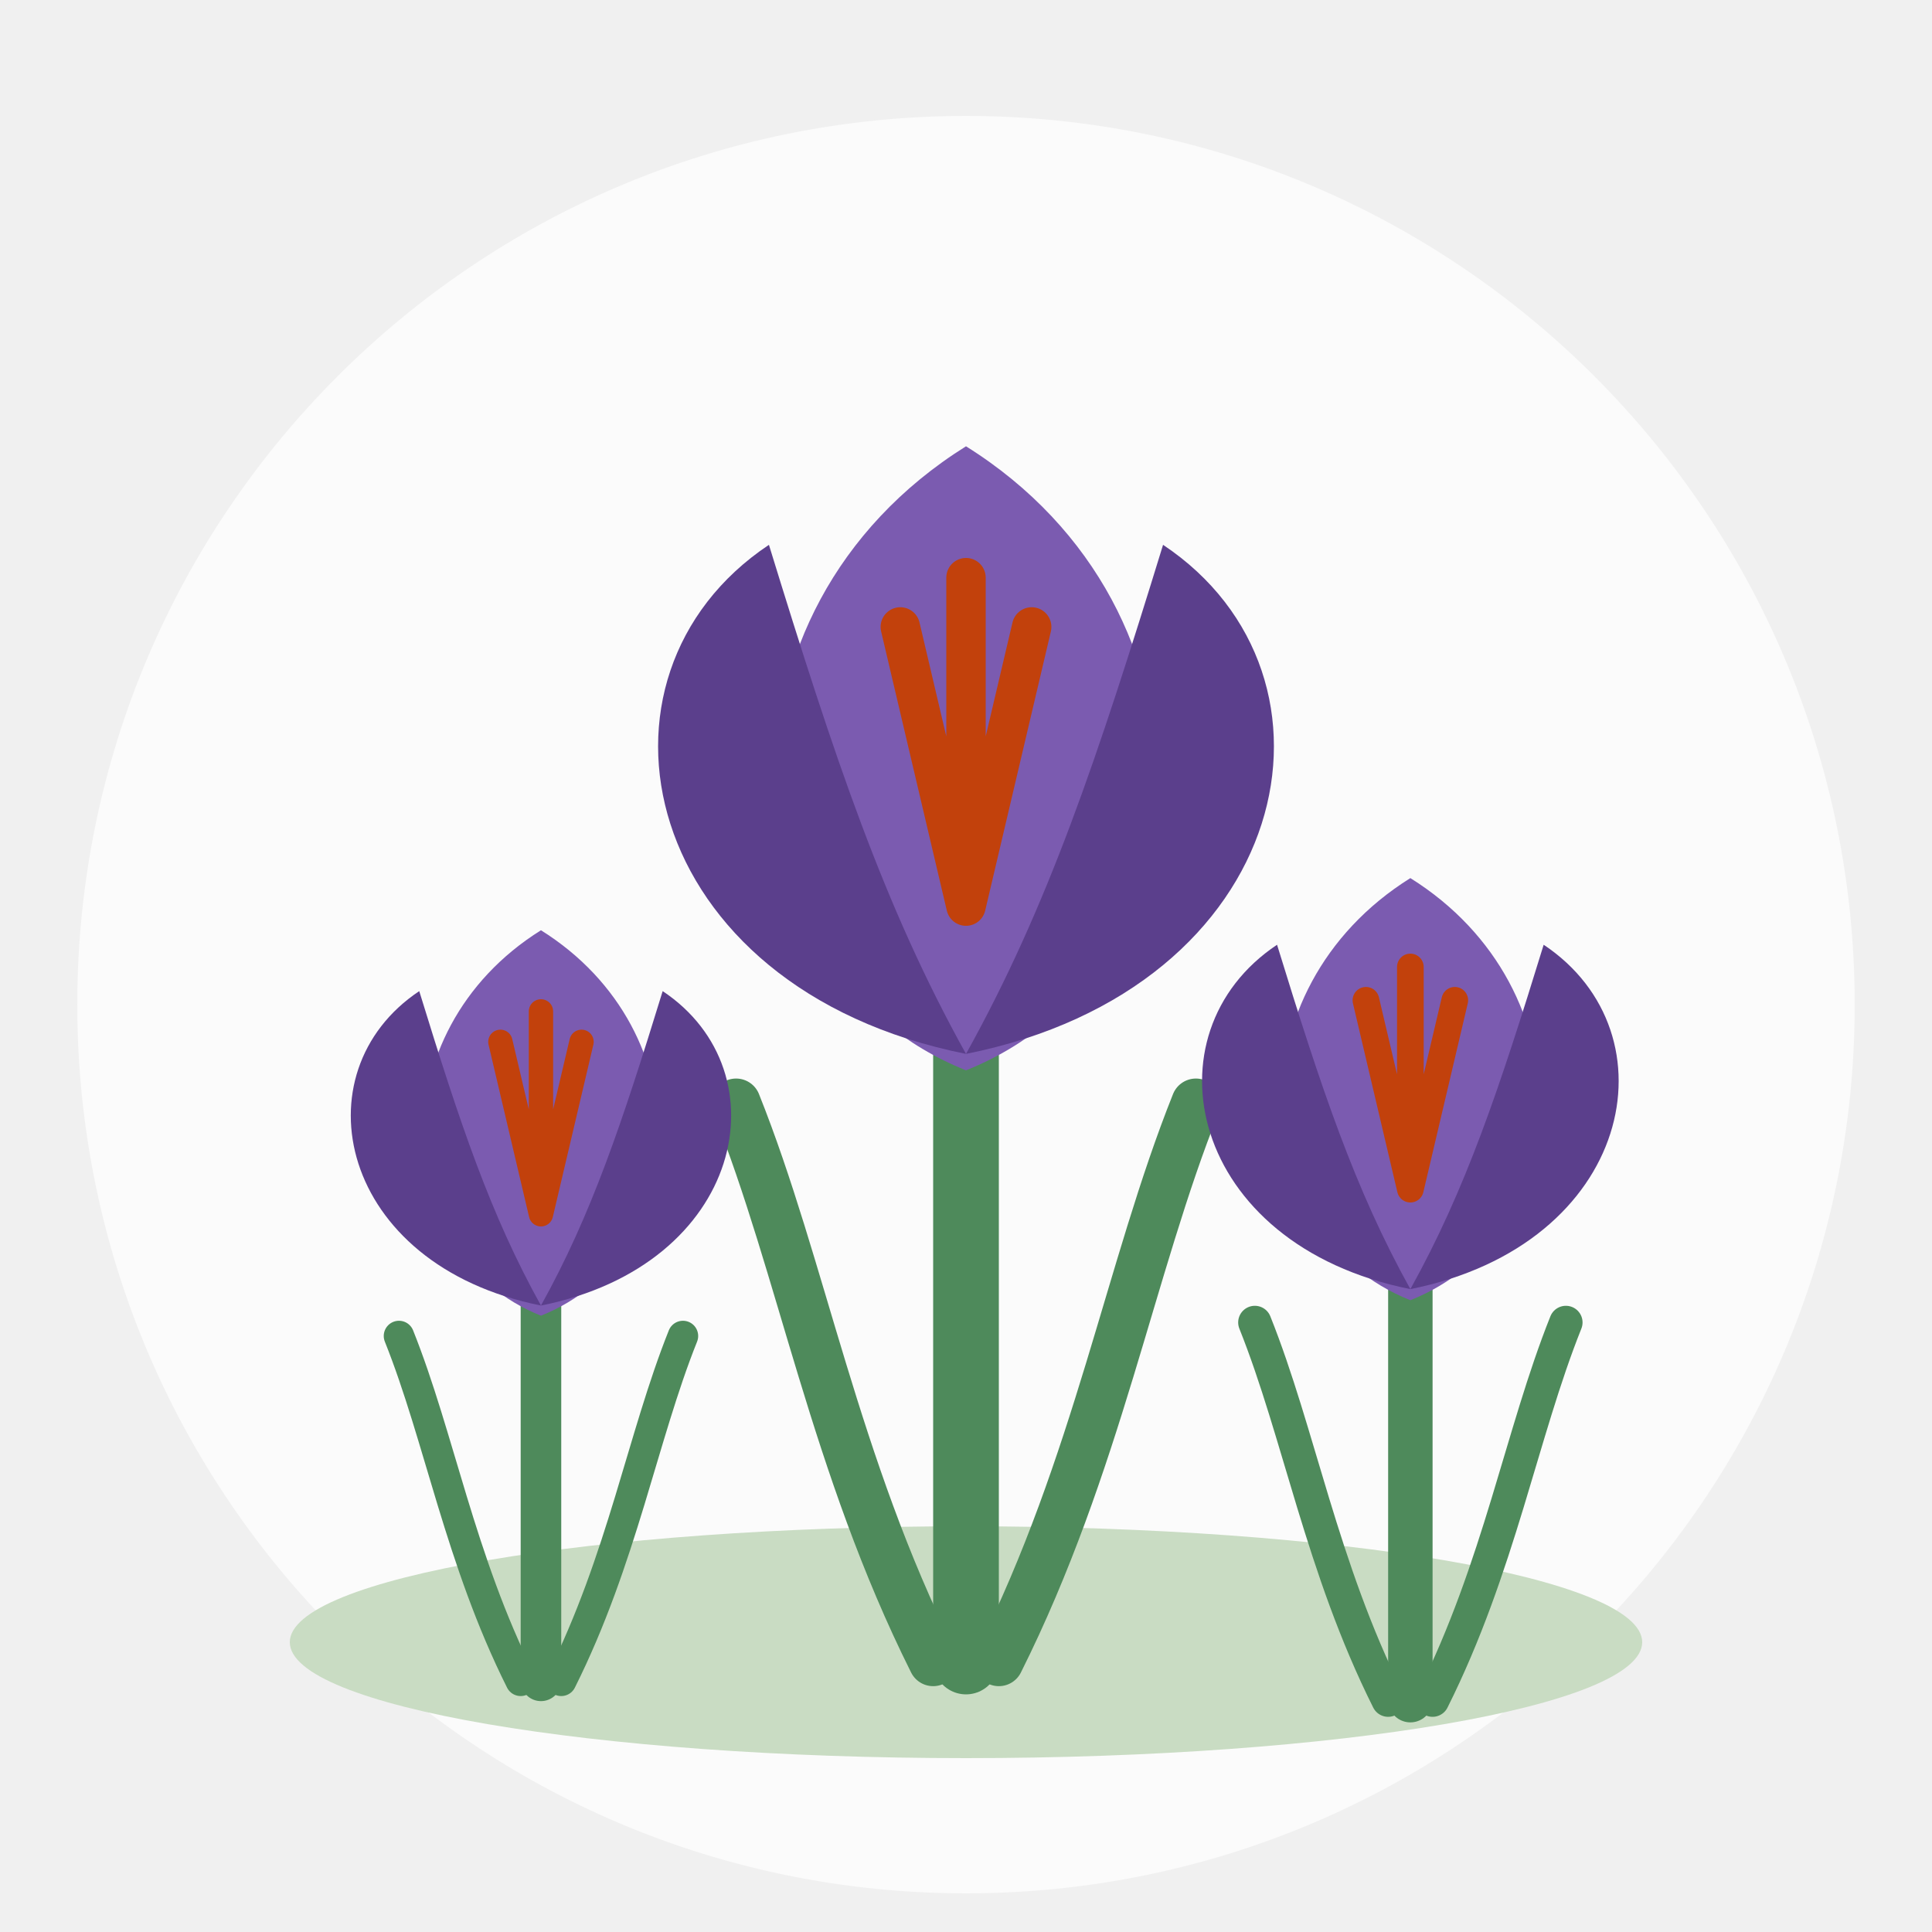
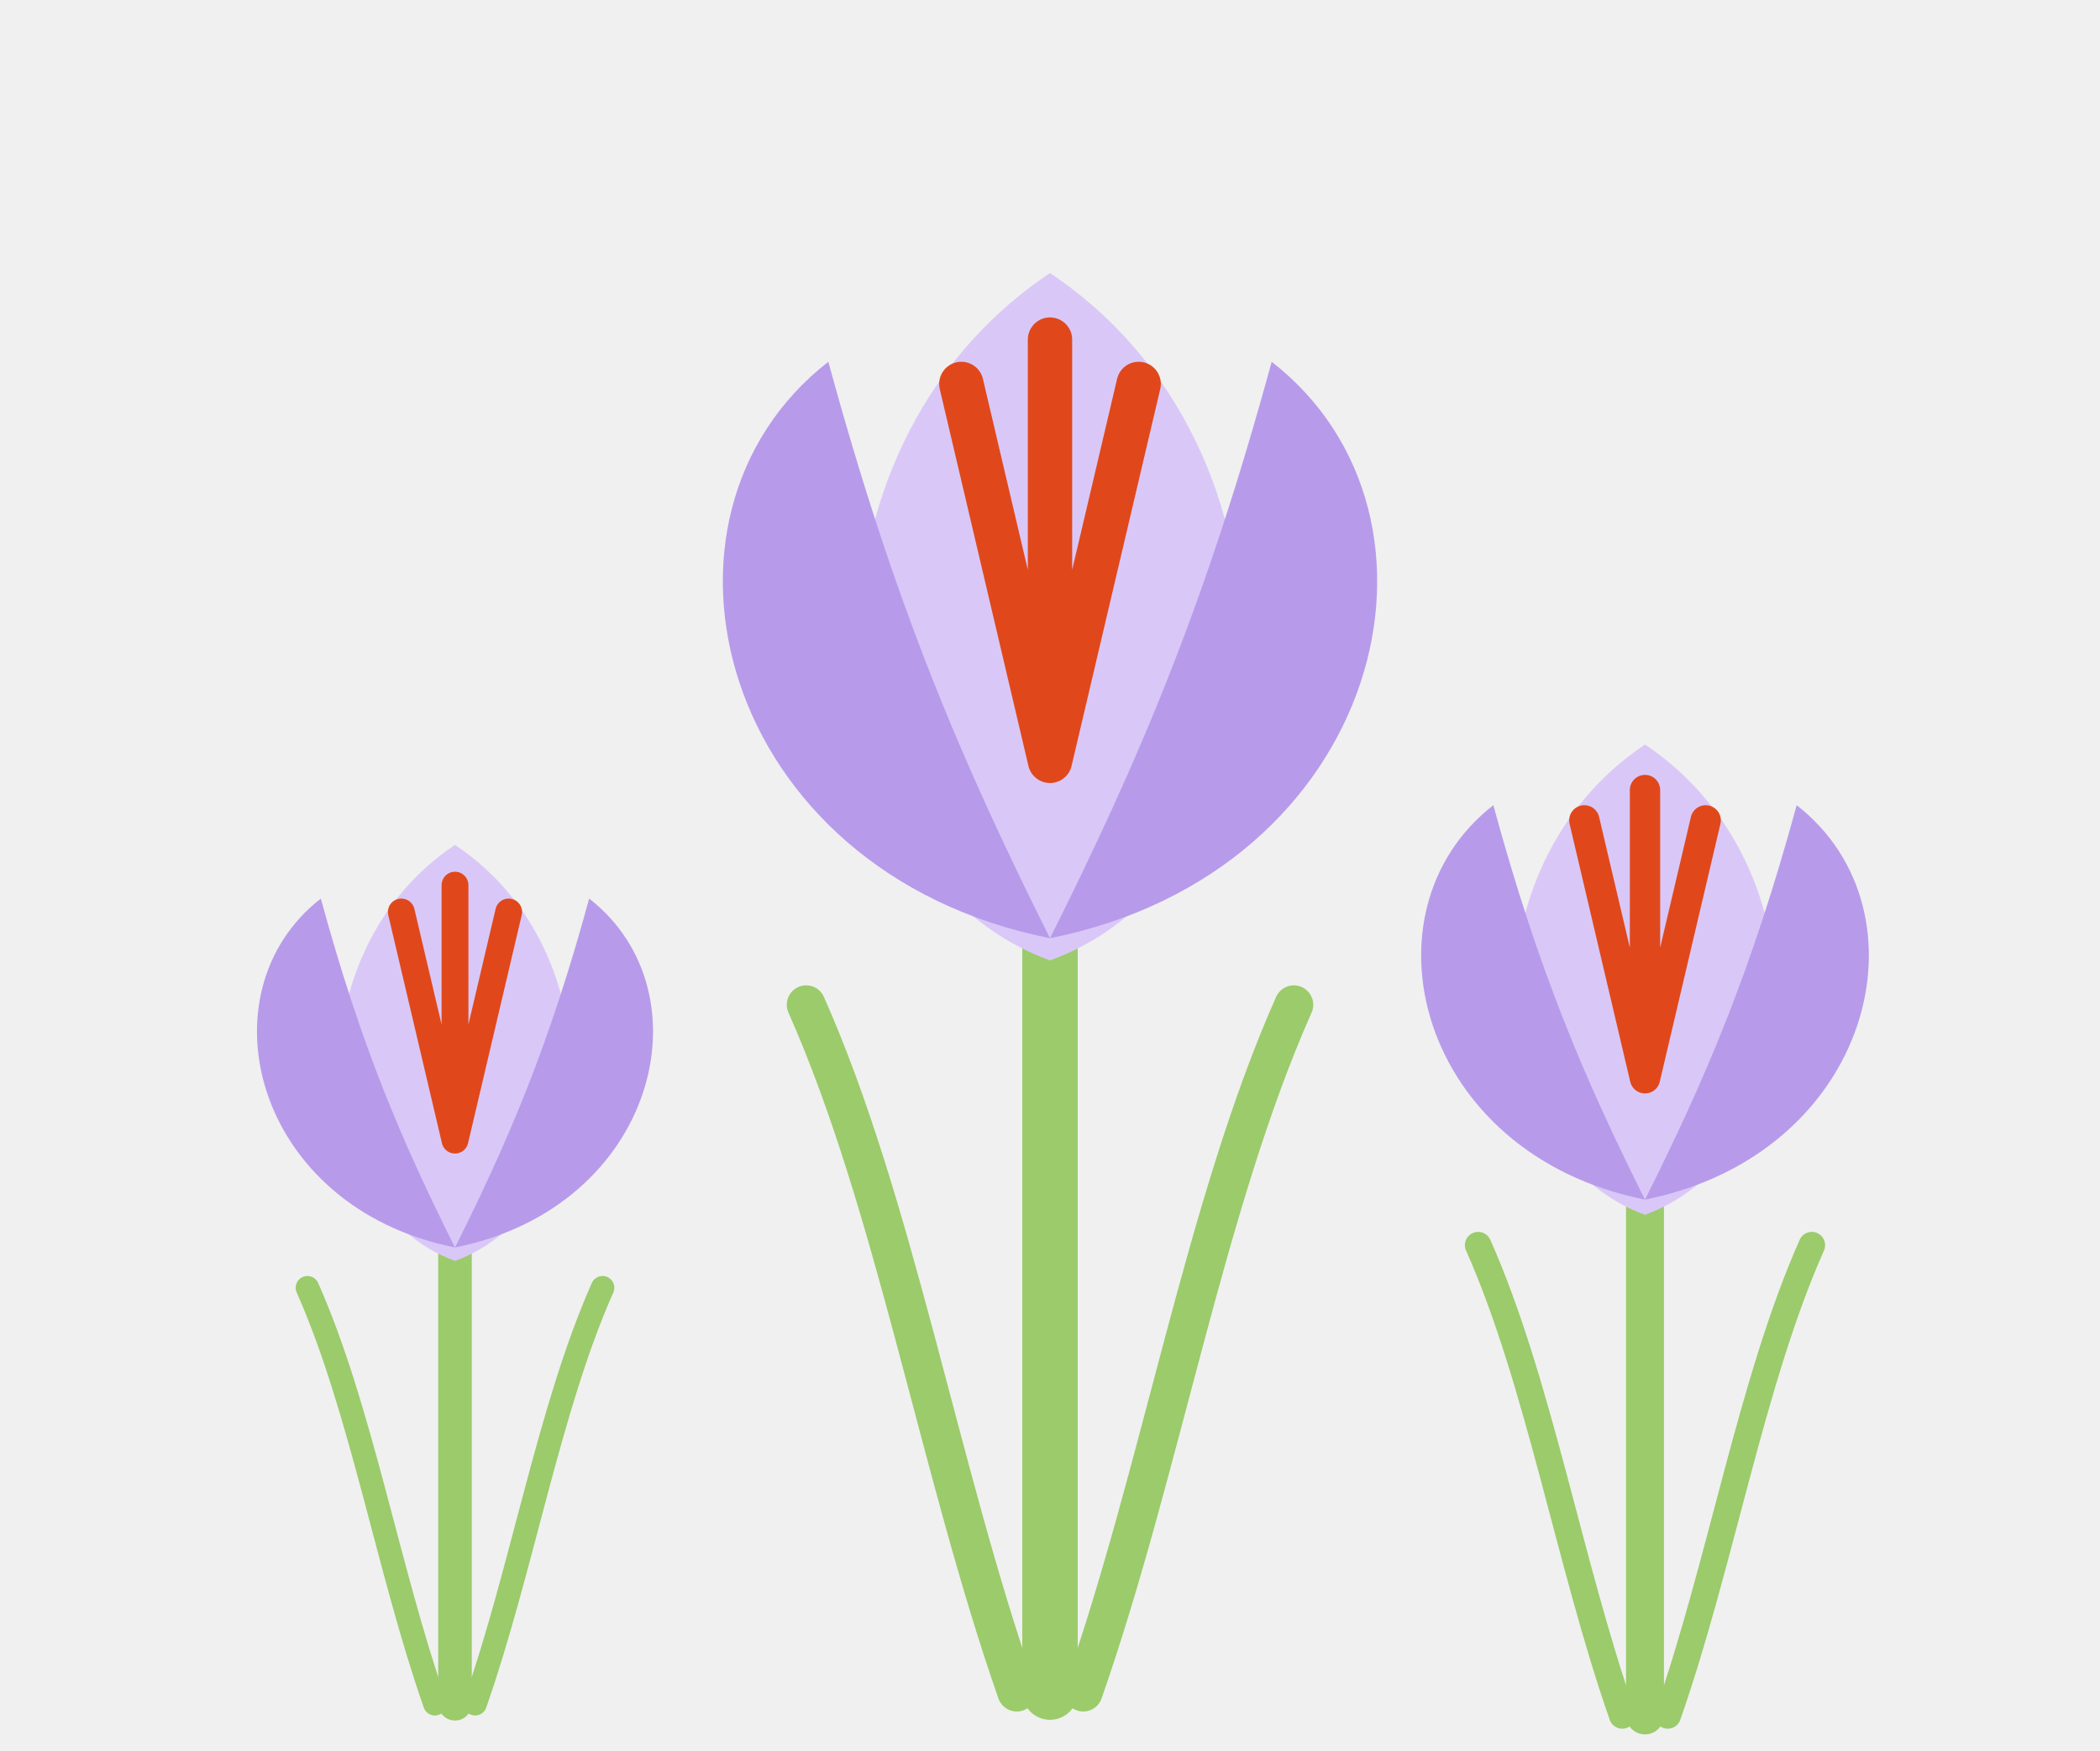
- <svg xmlns="http://www.w3.org/2000/svg" xmlns:xlink="http://www.w3.org/1999/xlink" viewBox="0 0 200 200">
-   <defs>
-     <g id="k">
-       <path d="M0 0V-38" stroke="#4E8A5B" stroke-width="4" stroke-linecap="round" fill="none" />
-       <path d="M-2 0C-8-12-10-24-14-34" stroke="#4E8A5B" stroke-width="3" stroke-linecap="round" fill="none" />
-       <path d="M2 0C8-12 10-24 14-34" stroke="#4E8A5B" stroke-width="3" stroke-linecap="round" fill="none" />
-       <path d="M0-36C-15-42-16-64 0-74C16-64 15-42 0-36Z" fill="#7B5BB0" />
-       <path d="M0-37C-20-41-24-60-12-68C-8-55-5-46 0-37Z" fill="#5B3F8C" />
-       <path d="M0-37C20-41 24-60 12-68C8-55 5-46 0-37Z" fill="#5B3F8C" />
-       <path d="M0-46L-4-63M0-46V-66M0-46L4-63" stroke="#C2410C" stroke-width="2.4" stroke-linecap="round" fill="none" />
-     </g>
-   </defs>
-   <circle cx="100" cy="104" r="92" fill="#FFFFFF" opacity=".7" />
-   <ellipse cx="100" cy="170" rx="70" ry="12" fill="#C9DCC3" />
-   <use xlink:href="#k" href="#k" transform="translate(100 172) scale(1.7)" />
-   <use xlink:href="#k" href="#k" transform="translate(56 174) scale(1.05)" />
-   <use xlink:href="#k" href="#k" transform="translate(146 176) scale(1.15)" />
+ <svg xmlns="http://www.w3.org/2000/svg" viewBox="0 0 360 300">
+   <g transform="translate(180 290) scale(1.9)">
+     <path d="M0 0V-70" stroke="#9BCB6B" stroke-width="5" stroke-linecap="round" />
+     <path d="M-3 0C-10-20-14-44-22-62M3 0C10-20 14-44 22-62" fill="none" stroke="#9BCB6B" stroke-width="3.5" stroke-linecap="round" />
+     <path d="M0-66C-22-74-24-112 0-128C24-112 22-74 0-66Z" fill="#D9C8F7" />
+     <path d="M0-68C-30-74-38-106-20-120C-14-98-8-84 0-68Z" fill="#B79BEA" />
+     <path d="M0-68C30-74 38-106 20-120C14-98 8-84 0-68Z" fill="#B79BEA" />
+     <path d="M0-84L-8-118M0-84V-122M0-84L8-118" stroke="#E0481C" stroke-width="4" stroke-linecap="round" />
+   </g>
+   <g transform="translate(78 292) scale(1.15)">
+     <path d="M0 0V-70" stroke="#9BCB6B" stroke-width="5" stroke-linecap="round" />
+     <path d="M-3 0C-10-20-14-44-22-62M3 0C10-20 14-44 22-62" fill="none" stroke="#9BCB6B" stroke-width="3.5" stroke-linecap="round" />
+     <path d="M0-66C-22-74-24-112 0-128C24-112 22-74 0-66Z" fill="#D9C8F7" />
+     <path d="M0-68C-30-74-38-106-20-120C-14-98-8-84 0-68Z" fill="#B79BEA" />
+     <path d="M0-68C30-74 38-106 20-120C14-98 8-84 0-68Z" fill="#B79BEA" />
+     <path d="M0-84L-8-118M0-84V-122M0-84L8-118" stroke="#E0481C" stroke-width="4" stroke-linecap="round" />
+   </g>
+   <g transform="translate(282 294) scale(1.3)">
+     <path d="M0 0V-70" stroke="#9BCB6B" stroke-width="5" stroke-linecap="round" />
+     <path d="M-3 0C-10-20-14-44-22-62M3 0C10-20 14-44 22-62" fill="none" stroke="#9BCB6B" stroke-width="3.5" stroke-linecap="round" />
+     <path d="M0-66C-22-74-24-112 0-128C24-112 22-74 0-66Z" fill="#D9C8F7" />
+     <path d="M0-68C-30-74-38-106-20-120C-14-98-8-84 0-68Z" fill="#B79BEA" />
+     <path d="M0-68C30-74 38-106 20-120C14-98 8-84 0-68Z" fill="#B79BEA" />
+     <path d="M0-84L-8-118M0-84V-122M0-84L8-118" stroke="#E0481C" stroke-width="4" stroke-linecap="round" />
+   </g>
</svg>
